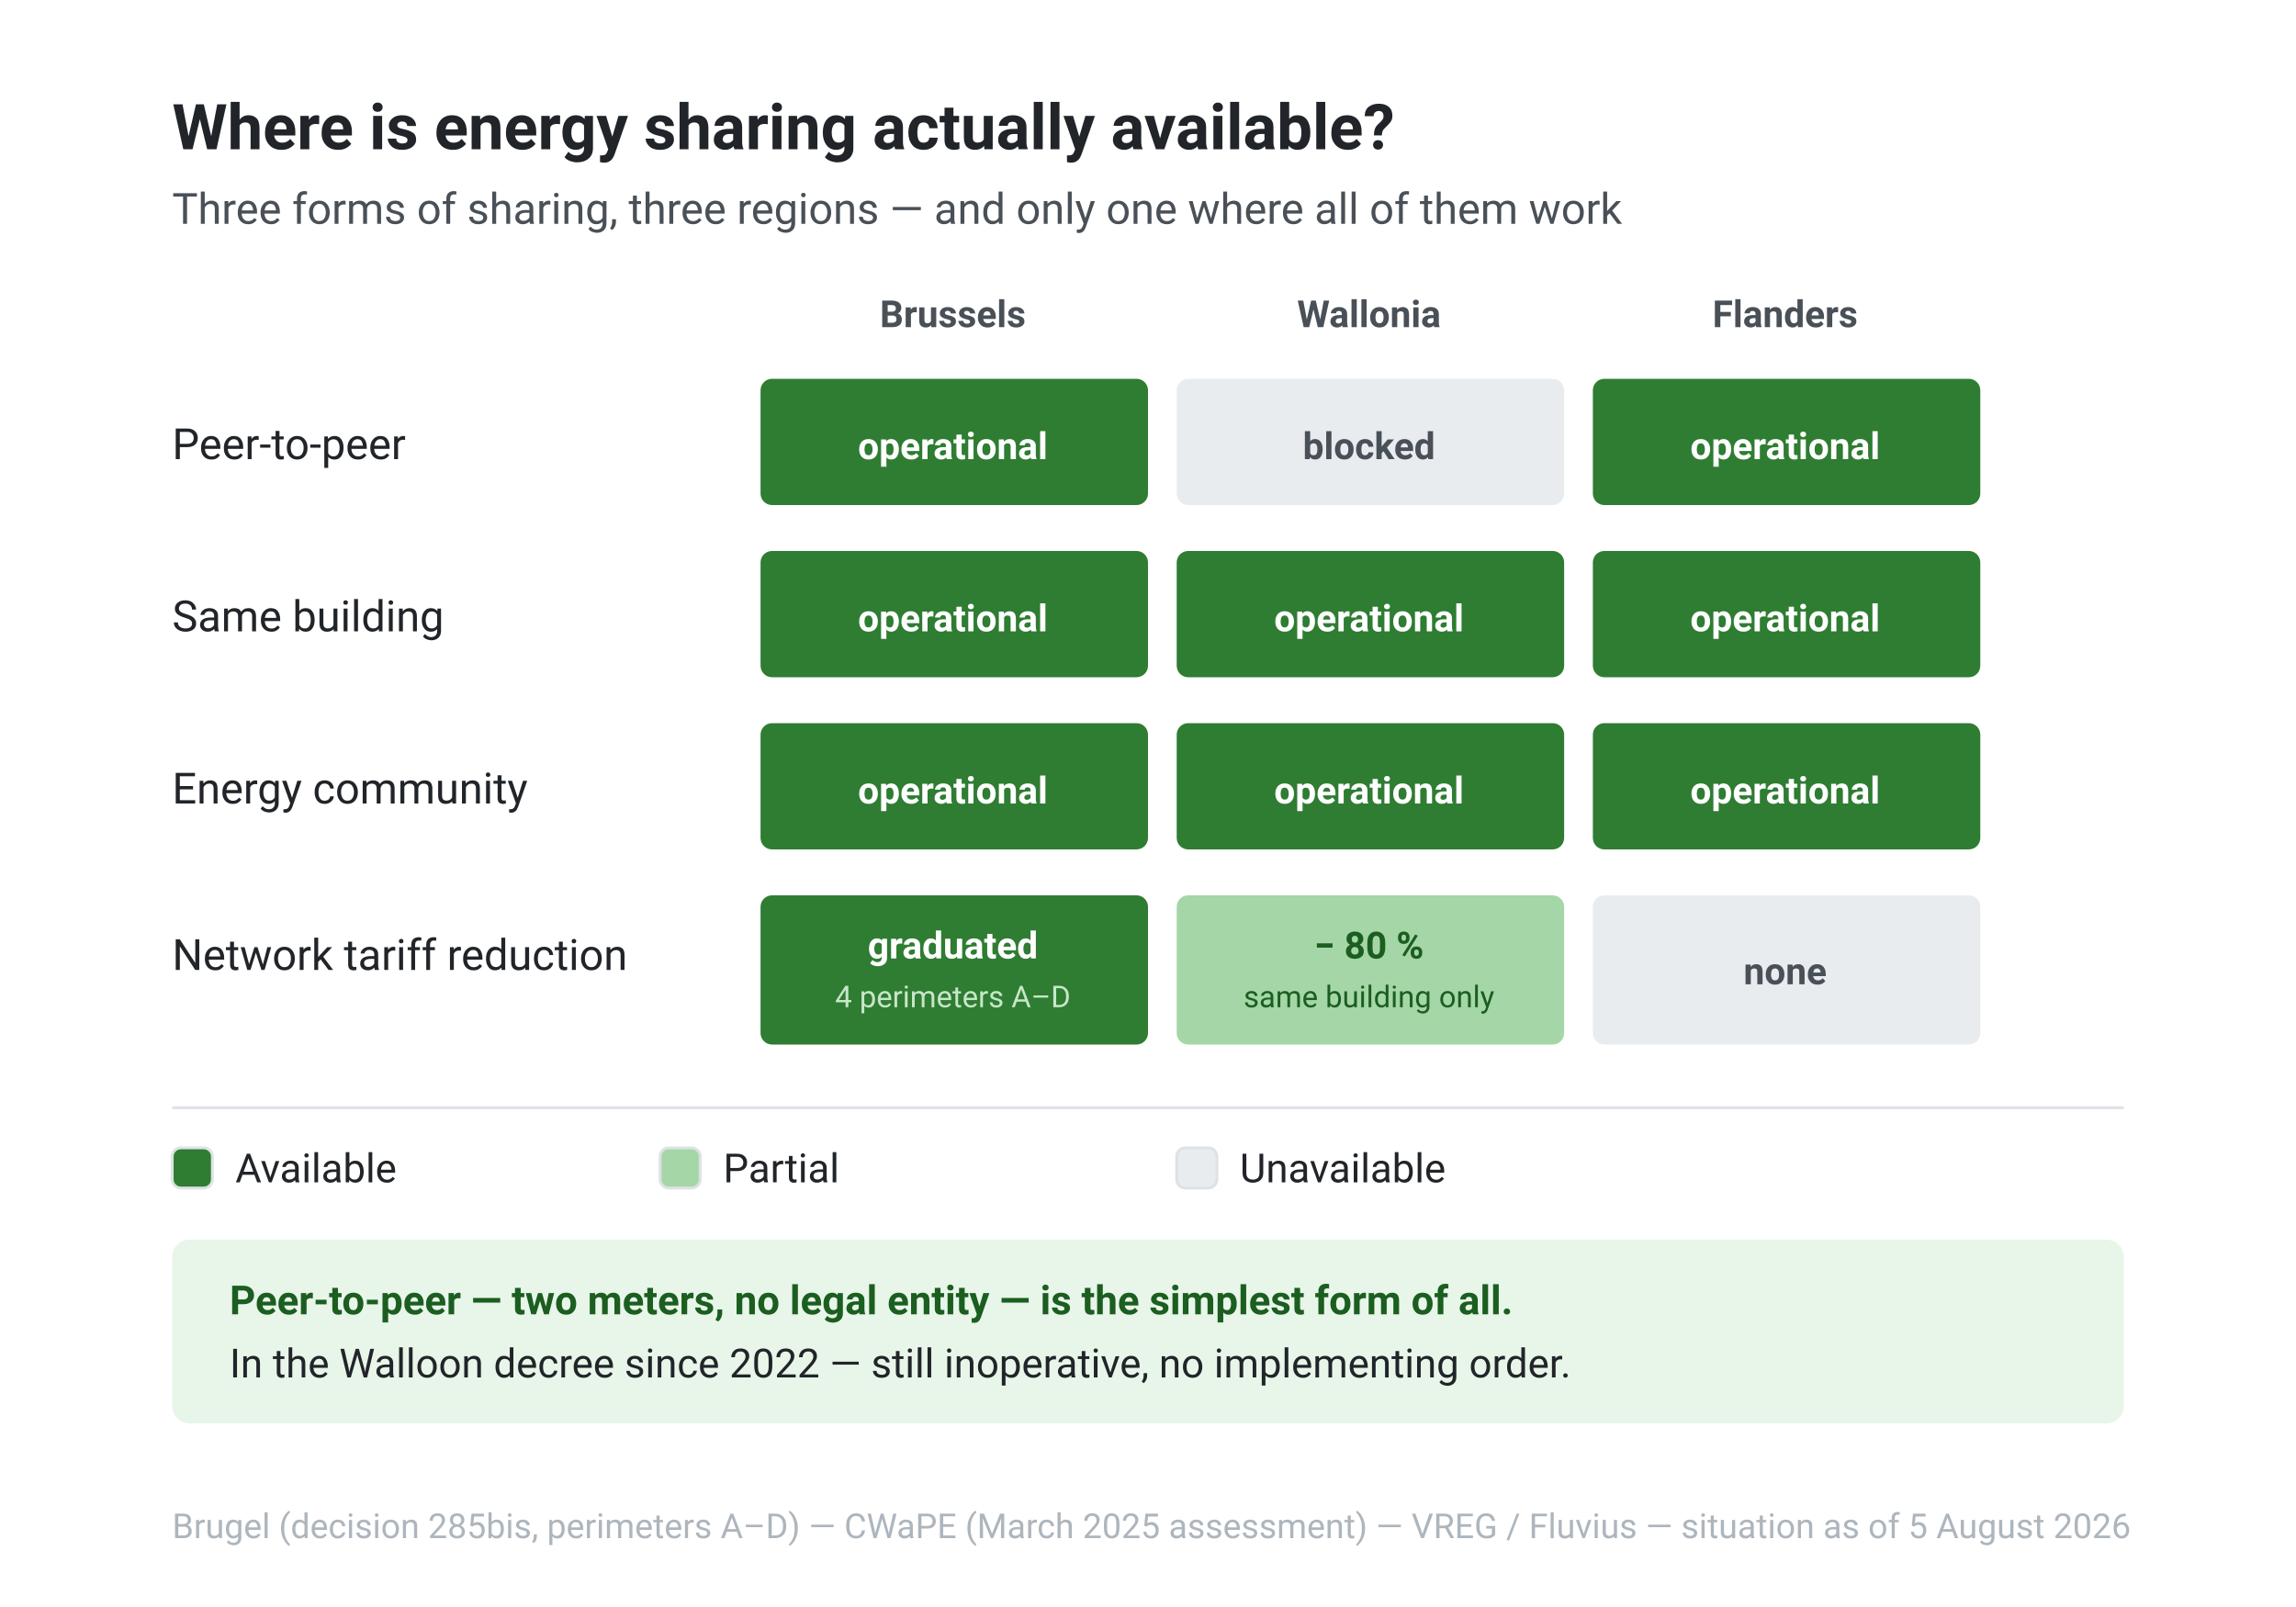
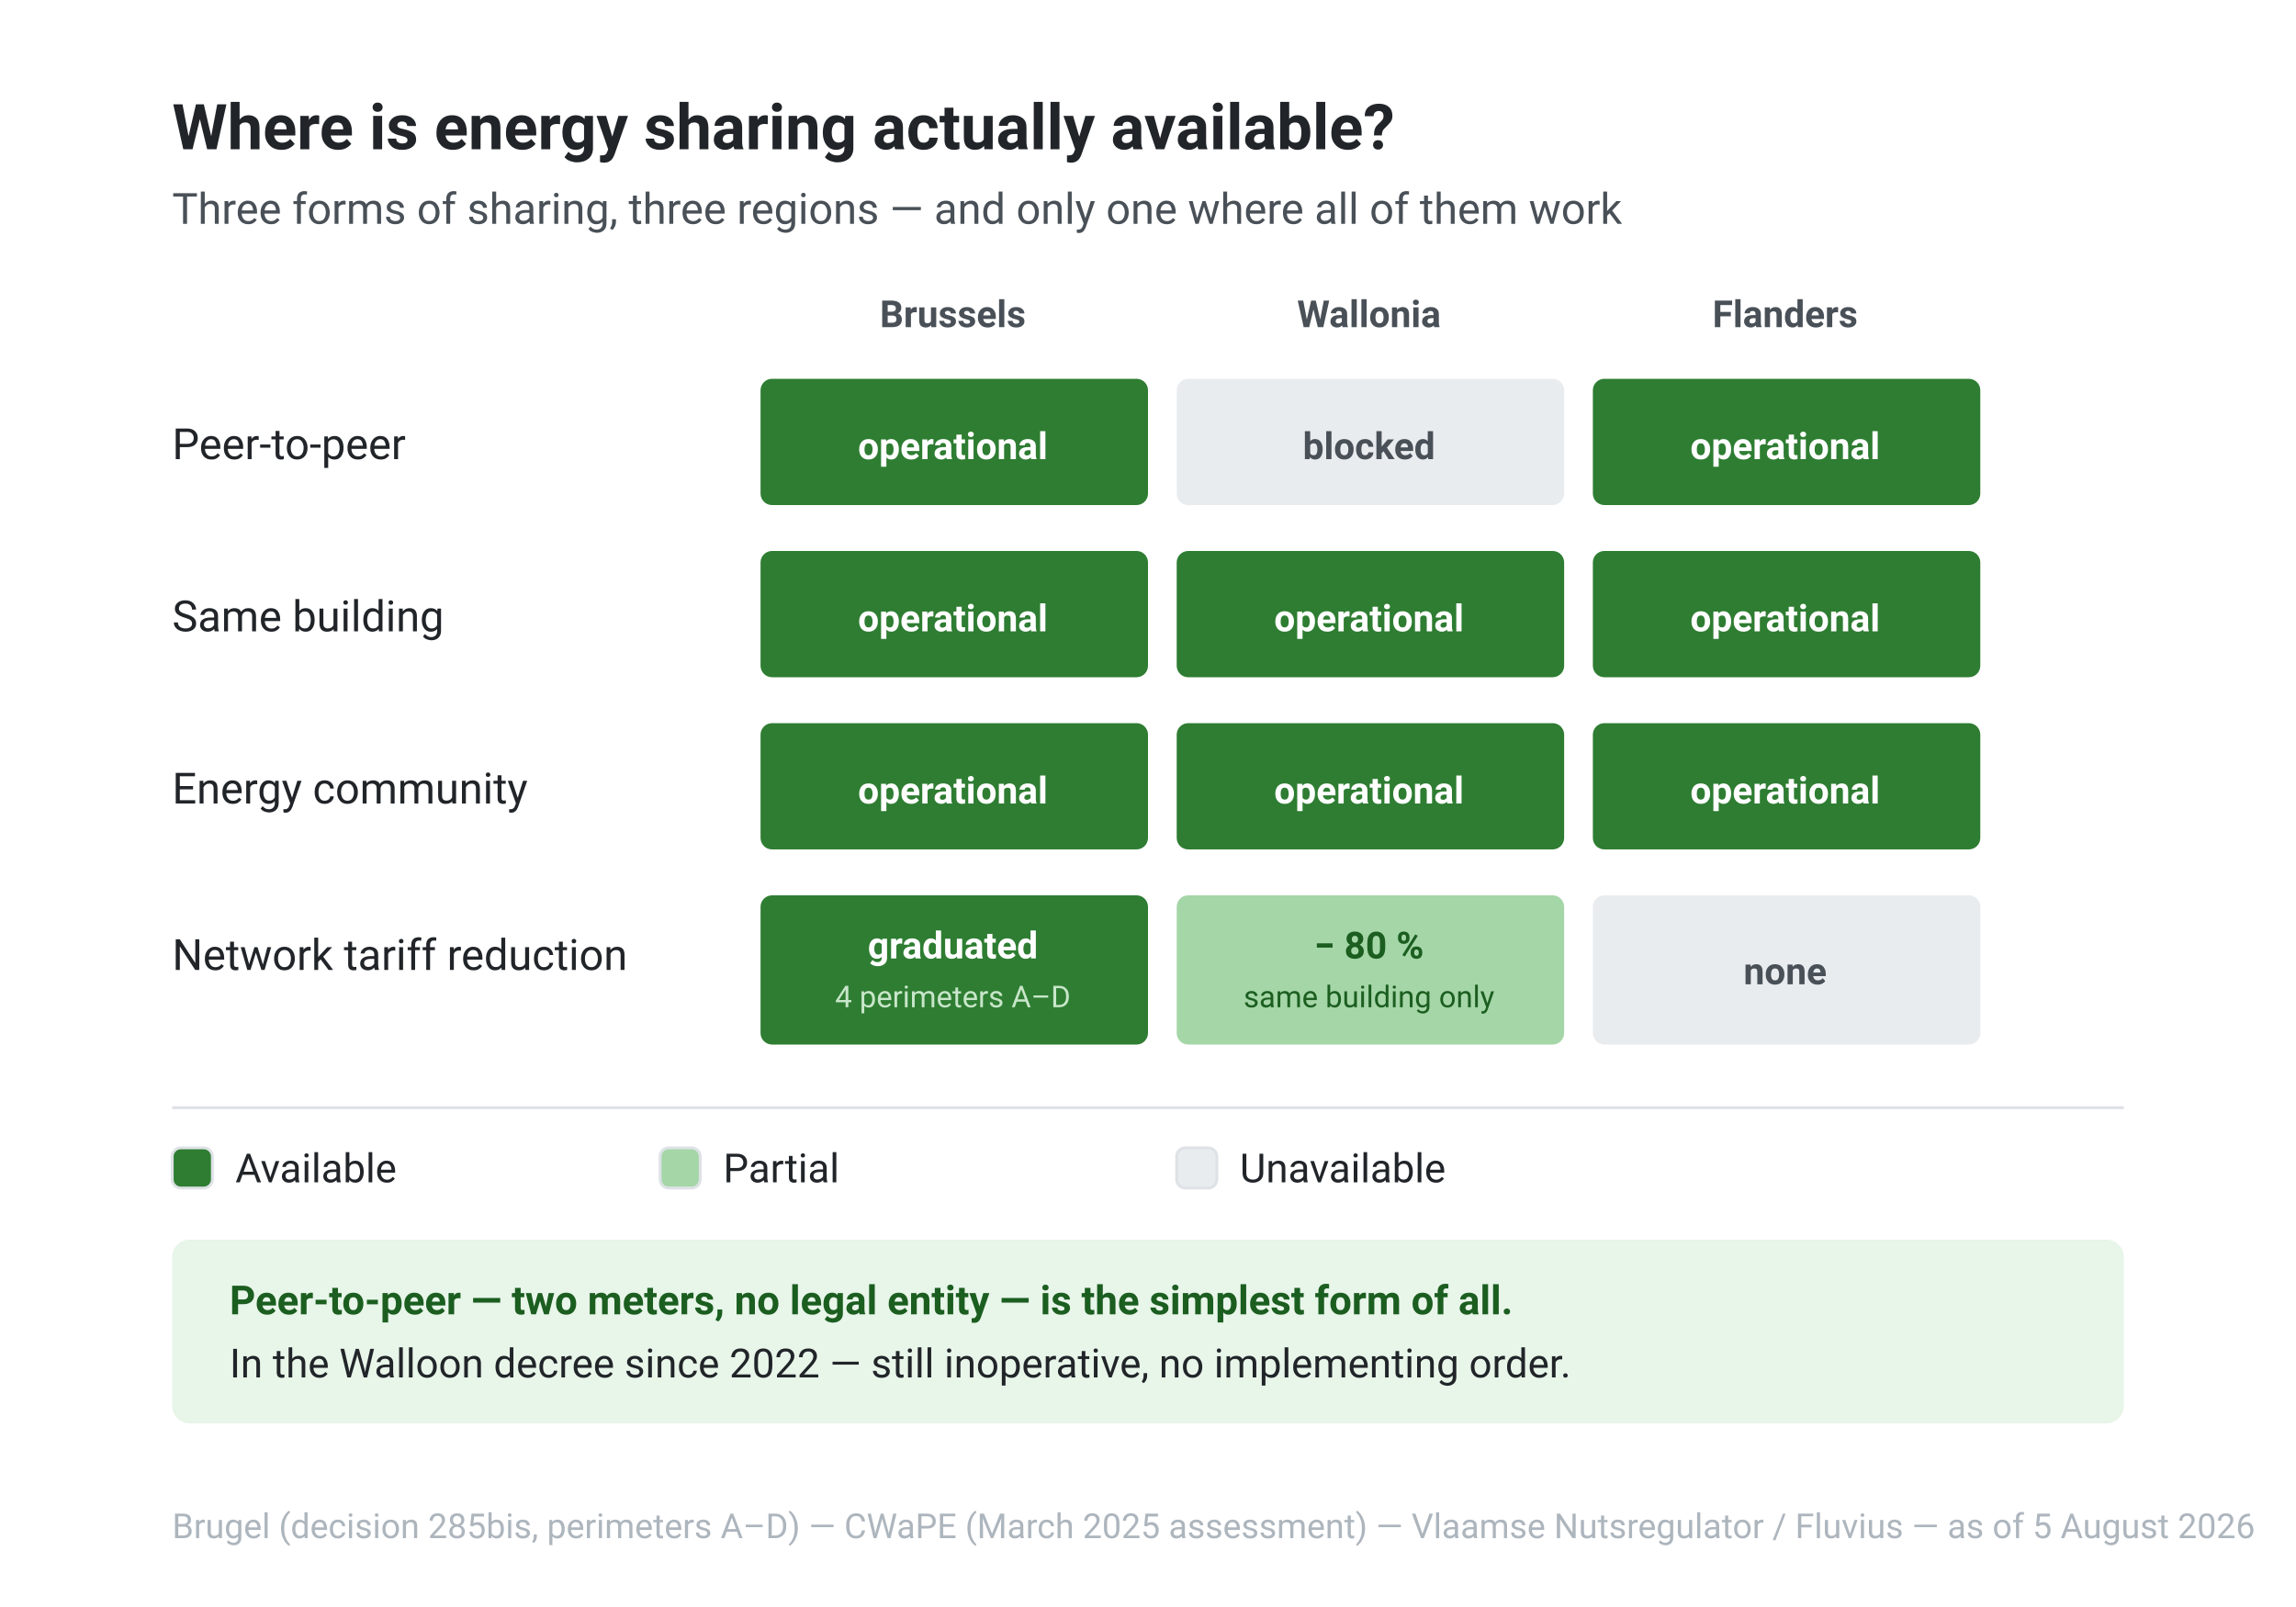
<svg xmlns="http://www.w3.org/2000/svg" viewBox="0 0 800 560" width="800" height="560" role="img" aria-labelledby="t d">
  <rect width="800" height="560" fill="#FFFFFF" />
  <g font-family="system-ui,-apple-system,'Segoe UI',Roboto,Helvetica,Arial,sans-serif">
    <text x="60" y="52" font-size="22" fill="#212529" font-weight="700">Where is energy sharing actually available?</text>
    <text x="60" y="78" font-size="15" fill="#495057" font-weight="400">Three forms of sharing, three regions — and only one where all of them work</text>
    <text x="332" y="114" font-size="13" fill="#495057" font-weight="700" text-anchor="middle">Brussels</text>
    <text x="477" y="114" font-size="13" fill="#495057" font-weight="700" text-anchor="middle">Wallonia</text>
    <text x="622" y="114" font-size="13" fill="#495057" font-weight="700" text-anchor="middle">Flanders</text>
    <text x="60" y="160" font-size="15" fill="#212529" font-weight="400">Peer-to-peer</text>
    <rect x="265" y="132" width="135" height="44" rx="4" fill="#2e7d32" />
    <text x="332" y="160" font-size="13" fill="#FFFFFF" font-weight="600" text-anchor="middle">operational</text>
    <rect x="410" y="132" width="135" height="44" rx="4" fill="#E9ECEF" />
    <text x="477" y="160" font-size="13" fill="#495057" font-weight="600" text-anchor="middle">blocked</text>
    <rect x="555" y="132" width="135" height="44" rx="4" fill="#2e7d32" />
    <text x="622" y="160" font-size="13" fill="#FFFFFF" font-weight="600" text-anchor="middle">operational</text>
    <text x="60" y="220" font-size="15" fill="#212529" font-weight="400">Same building</text>
    <rect x="265" y="192" width="135" height="44" rx="4" fill="#2e7d32" />
    <text x="332" y="220" font-size="13" fill="#FFFFFF" font-weight="600" text-anchor="middle">operational</text>
    <rect x="410" y="192" width="135" height="44" rx="4" fill="#2e7d32" />
    <text x="477" y="220" font-size="13" fill="#FFFFFF" font-weight="600" text-anchor="middle">operational</text>
    <rect x="555" y="192" width="135" height="44" rx="4" fill="#2e7d32" />
    <text x="622" y="220" font-size="13" fill="#FFFFFF" font-weight="600" text-anchor="middle">operational</text>
    <text x="60" y="280" font-size="15" fill="#212529" font-weight="400">Energy community</text>
    <rect x="265" y="252" width="135" height="44" rx="4" fill="#2e7d32" />
    <text x="332" y="280" font-size="13" fill="#FFFFFF" font-weight="600" text-anchor="middle">operational</text>
    <rect x="410" y="252" width="135" height="44" rx="4" fill="#2e7d32" />
    <text x="477" y="280" font-size="13" fill="#FFFFFF" font-weight="600" text-anchor="middle">operational</text>
    <rect x="555" y="252" width="135" height="44" rx="4" fill="#2e7d32" />
    <text x="622" y="280" font-size="13" fill="#FFFFFF" font-weight="600" text-anchor="middle">operational</text>
    <text x="60" y="338" font-size="15" fill="#212529" font-weight="400">Network tariff reduction</text>
    <rect x="265" y="312" width="135" height="52" rx="4" fill="#2e7d32" />
    <text x="332" y="334" font-size="13" fill="#FFFFFF" font-weight="600" text-anchor="middle">graduated</text>
    <text x="332" y="351" font-size="10.5" fill="#c8e6c9" font-weight="400" text-anchor="middle">4 perimeters A–D</text>
    <rect x="410" y="312" width="135" height="52" rx="4" fill="#a5d6a7" />
    <text x="477" y="334" font-size="13" fill="#1b5e20" font-weight="600" text-anchor="middle">− 80 %</text>
    <text x="477" y="351" font-size="10.5" fill="#1b5e20" font-weight="400" text-anchor="middle">same building only</text>
    <rect x="555" y="312" width="135" height="52" rx="4" fill="#E9ECEF" />
    <text x="622" y="343" font-size="13" fill="#495057" font-weight="600" text-anchor="middle">none</text>
    <line x1="60" y1="386" x2="740" y2="386" stroke="#DEE2E6" stroke-width="1" />
    <rect x="60" y="400" width="14" height="14" rx="3" fill="#2e7d32" stroke="#DEE2E6" />
    <text x="82" y="412" font-size="14" fill="#212529" font-weight="400">Available</text>
    <rect x="230" y="400" width="14" height="14" rx="3" fill="#a5d6a7" stroke="#DEE2E6" />
    <text x="252" y="412" font-size="14" fill="#212529" font-weight="400">Partial</text>
    <rect x="410" y="400" width="14" height="14" rx="3" fill="#E9ECEF" stroke="#DEE2E6" />
    <text x="432" y="412" font-size="14" fill="#212529" font-weight="400">Unavailable</text>
    <rect x="60" y="432" width="680" height="64" rx="6" fill="#e8f5e9" />
    <text x="80" y="458" font-size="14" fill="#1b5e20" font-weight="600">Peer-to-peer — two meters, no legal entity — is the simplest form of all.</text>
    <text x="80" y="480" font-size="14" fill="#212529" font-weight="400">In the Walloon decree since 2022 — still inoperative, no implementing order.</text>
-     <text x="60" y="536" font-size="12" fill="#ADB5BD" font-weight="400">Brugel (decision 285bis, perimeters A–D) — CWaPE (March 2025 assessment) — VREG / Fluvius — situation as of 5 August 2026</text>
+     <text x="60" y="536" font-size="12" fill="#ADB5BD" font-weight="400">Brugel (decision 285bis, perimeters A–D) — CWaPE (March 2025 assessment) — Vlaamse Nutsregulator / Fluvius — as of 5 August 2026</text>
  </g>
</svg>
